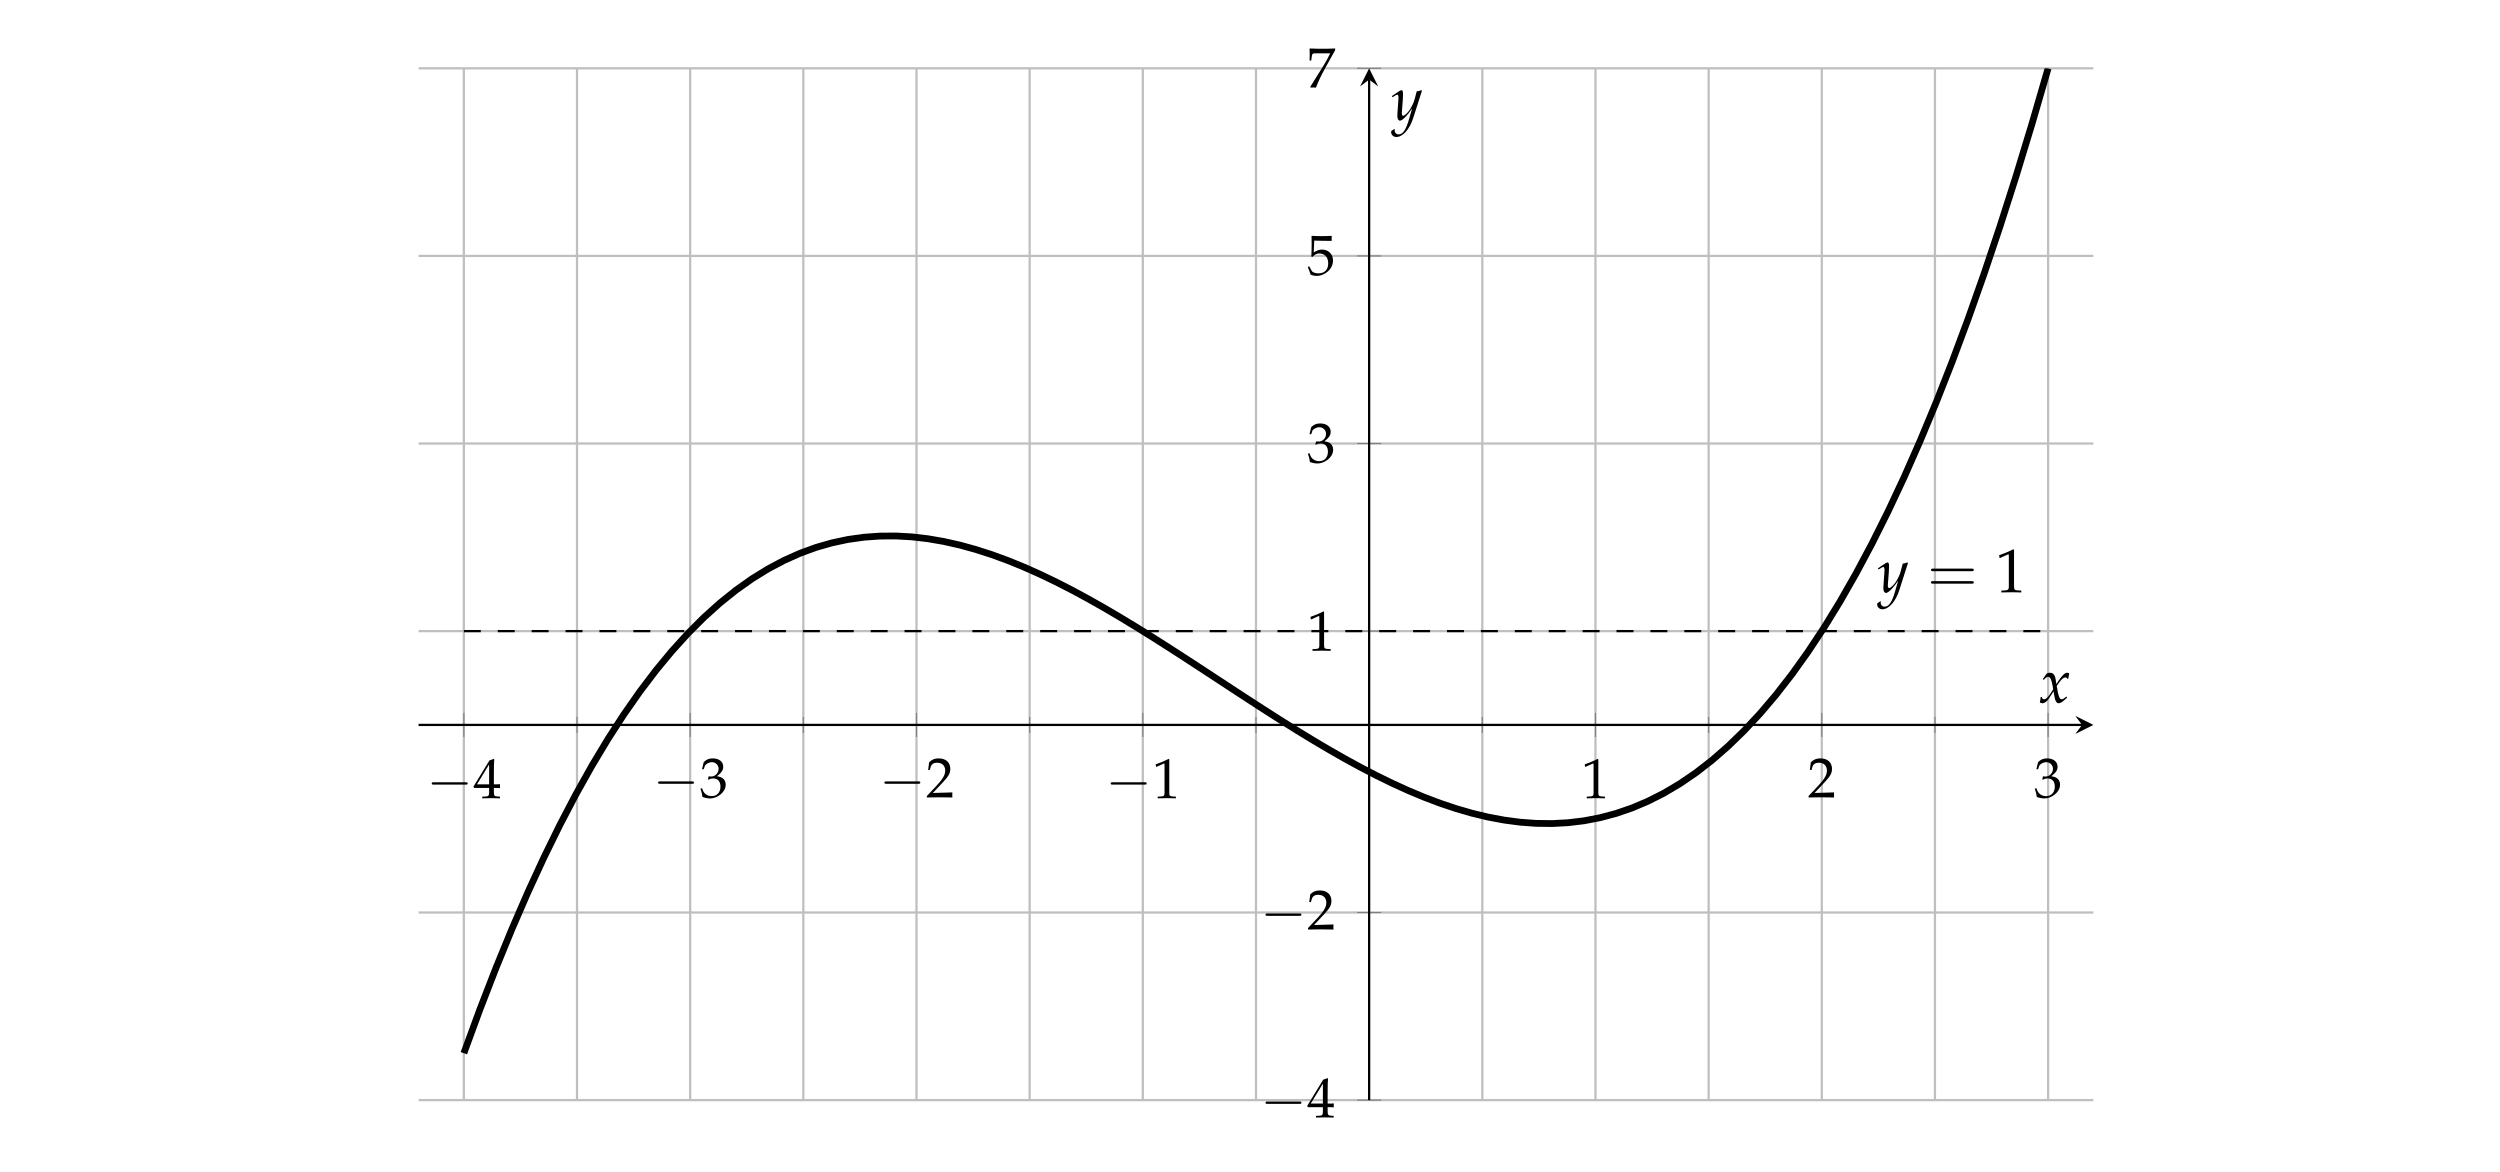
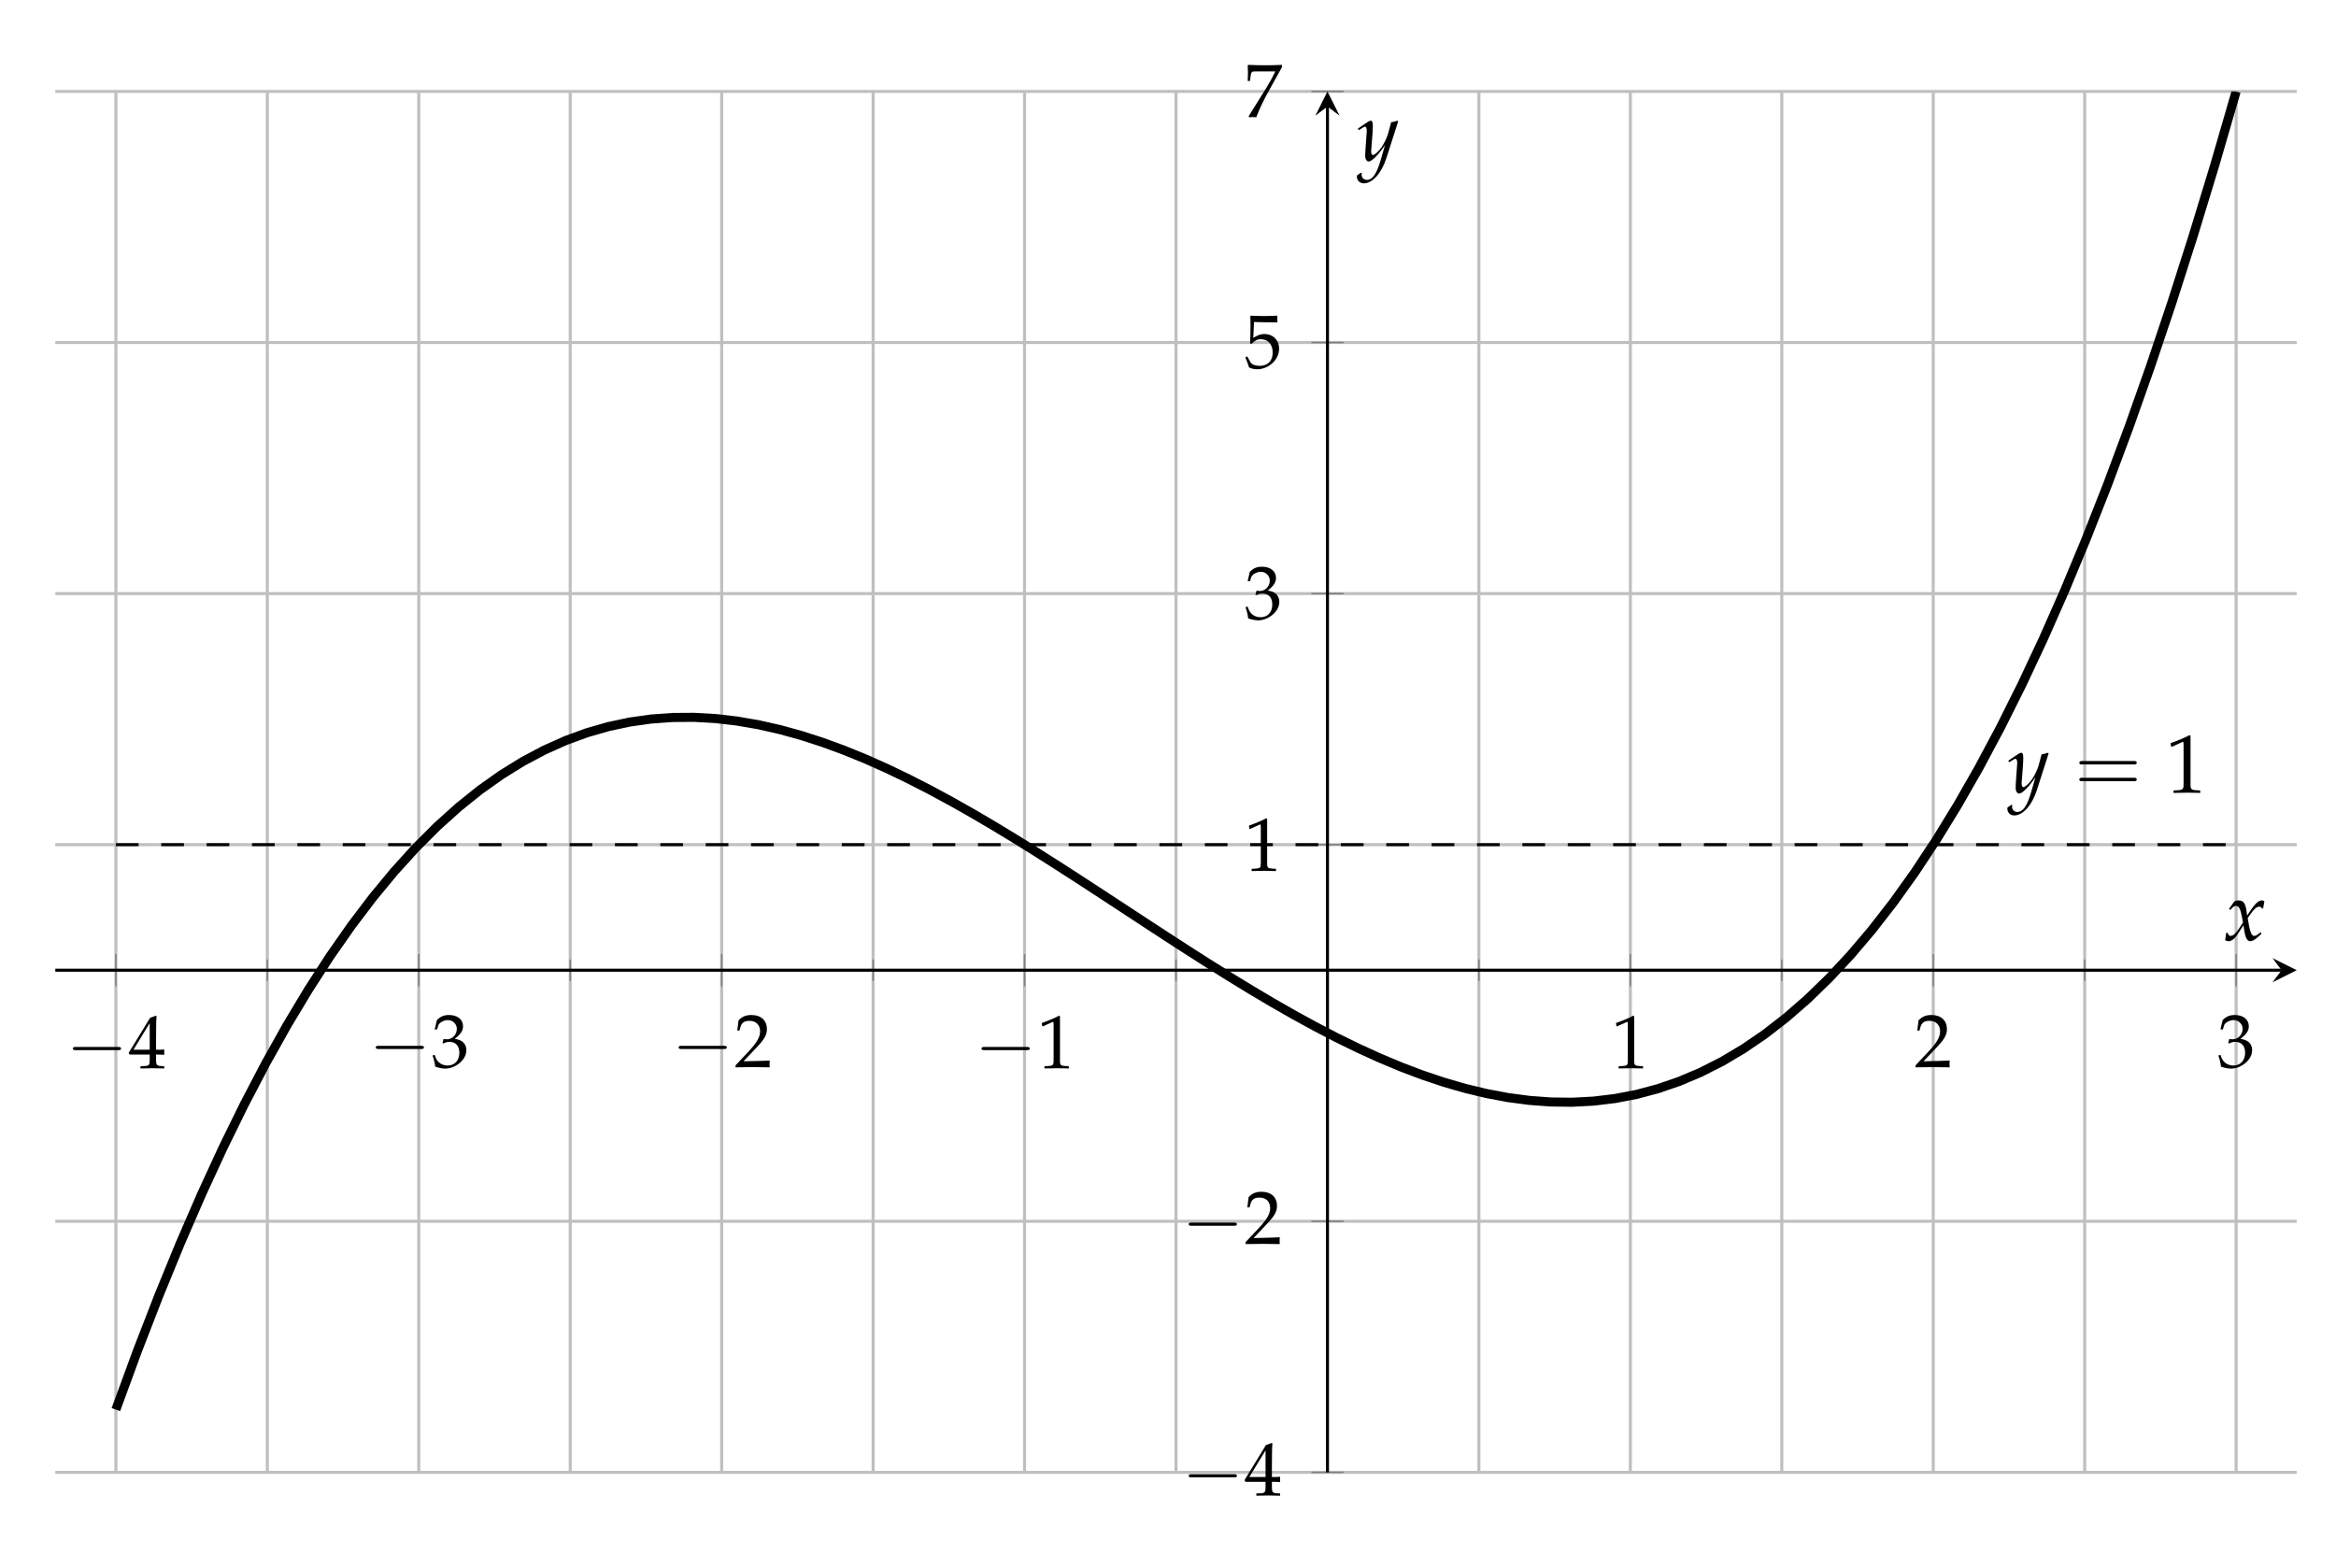
- <svg xmlns="http://www.w3.org/2000/svg" xmlns:xlink="http://www.w3.org/1999/xlink" version="1.1" width="440.829" height="206.507" viewBox="0 0 440.829 206.507">
+ <svg xmlns="http://www.w3.org/2000/svg" xmlns:xlink="http://www.w3.org/1999/xlink" version="1.1" width="307.783" height="206.507" viewBox="0 0 307.783 206.507">
  <defs>
    <path id="font_1_1" d="M.659 .23C.676 .23 .694 .23 .694 .25 .694 .27 .676 .27 .659 .27H.118C.101 .27 .083 .27 .083 .25 .083 .23 .101 .23 .118 .23H.659Z" />
    <path id="font_2_19" d="M.28 .181V.106C.28 .046 .269 .032 .22 .03L.158 .027V-.003C.291 0 .291 0 .315 0 .339 0 .339 0 .472-.003V.027L.424 .03C.375 .033 .364 .046 .364 .106V.181C.423 .181 .444 .18 .472 .177V.248C.425 .244 .406 .244 .391 .245H.388 .364V.384C.364 .562 .366 .648 .371 .689L.359 .694 .285 .667 .002 .204 .013 .181H.28M.28 .245H.065L.28 .597V.245Z" />
    <path id="font_2_18" d="M.043 .498H.074L.092 .554C.103 .588 .166 .622 .218 .622 .283 .622 .336 .569 .336 .506 .336 .431 .277 .368 .206 .368 .198 .368 .187 .369 .174 .37L.159 .371 .147 .318 .154 .312C.192 .329 .211 .334 .238 .334 .321 .334 .369 .281 .369 .19 .369 .088 .308 .021 .215 .021 .169 .021 .128 .036 .098 .064 .074 .086 .061 .109 .042 .163L.015 .153C.036 .092 .044 .056 .05 .006 .103-.012 .147-.02 .184-.02 .264-.02 .356 .025 .411 .092 .445 .133 .462 .177 .462 .224 .462 .272 .442 .314 .406 .339 .381 .357 .358 .365 .308 .374 .388 .436 .418 .482 .418 .541 .418 .63 .344 .689 .233 .689 .165 .689 .12 .67 .072 .622L.043 .498Z" />
    <path id="font_2_17" d="M.016 .023V-.003C.203 0 .203 0 .239 0 .275 0 .275 0 .468-.003 .466 .018 .466 .028 .466 .042 .466 .055 .466 .065 .468 .087 .353 .082 .307 .081 .122 .077L.304 .27C.401 .373 .431 .428 .431 .503 .431 .618 .353 .689 .226 .689 .154 .689 .105 .669 .056 .619L.039 .483H.068L.081 .529C.097 .587 .133 .612 .2 .612 .286 .612 .341 .558 .341 .473 .341 .398 .299 .324 .186 .204L.016 .023Z" />
    <path id="font_2_16" d="M.067 .555H.077L.206 .613C.207 .614 .208 .614 .209 .614 .215 .614 .217 .605 .217 .581V.096C.217 .044 .206 .033 .152 .03L.096 .027V-.003C.25 0 .25 0 .261 0 .274 0 .296 0 .33-.001 .342-.002 .377-.002 .418-.003V.027L.366 .03C.311 .033 .301 .044 .301 .096V.689L.287 .694C.222 .66 .151 .63 .06 .598L.067 .555Z" />
    <path id="font_2_20" d="M.127 .605C.256 .601 .312 .6 .432 .6L.437 .605C.435 .623 .435 .631 .435 .644 .435 .658 .435 .666 .437 .684L.432 .689C.357 .685 .312 .684 .258 .684 .203 .684 .159 .685 .084 .689L.079 .684C.08 .623 .081 .579 .081 .547 .081 .462 .078 .366 .075 .322L.095 .316C.142 .363 .169 .377 .218 .377 .314 .377 .374 .309 .374 .201 .374 .09 .31 .025 .201 .025 .147 .025 .097 .043 .083 .069L.037 .151 .013 .137C.036 .08 .048 .048 .062 .004 .09-.011 .13-.02 .173-.02 .24-.02 .311 .009 .366 .057 .427 .111 .459 .179 .459 .253 .459 .366 .378 .446 .264 .446 .216 .446 .18 .433 .118 .396L.127 .605Z" />
    <path id="font_2_22" d="M.056 .01 .065-.003C.104 0 .104 0 .111 0 .118 0 .118 0 .157-.003 .199 .106 .248 .21 .314 .33L.497 .66V.69C.389 .686 .354 .685 .273 .685 .2 .685 .151 .686 .054 .69L.044 .685C.047 .589 .047 .589 .047 .579 .047 .568 .047 .568 .044 .477H.074L.081 .533C.089 .596 .096 .604 .142 .604H.409C.369 .521 .338 .463 .3 .402L.056 .01Z" />
    <clipPath id="clip_3">
-       <path transform="matrix(1,0,0,-1,73.808,193.984)" d="M0 0H295.321V181.937H0Z" />
+       <path transform="matrix(1,0,0,-1,7.286,193.984)" d="M0 0H295.321V181.937H0Z" />
    </clipPath>
    <path id="font_4_17" d="M-.007-.179C-.008-.186-.008-.192-.008-.197-.008-.24 .029-.275 .074-.275 .18-.275 .29-.152 .349 .033L.49 .473 .479 .482C.45 .471 .427 .465 .405 .463L.37 .331C.358 .284 .323 .211 .29 .162 .255 .111 .206 .067 .184 .067 .172 .067 .163 .09 .164 .115L.165 .128 .18 .322C.182 .353 .184 .391 .184 .419 .184 .464 .177 .482 .16 .482 .147 .482 .133 .475 .085 .442L.003 .386 .014 .368 .064 .398 .068 .401C.078 .407 .085 .41 .089 .41 .103 .41 .111 .391 .111 .358 .111 .357 .111 .351 .11 .343L.093 .1 .092 .06C.092 .018 .11-.011 .135-.011 .172-.011 .256 .074 .331 .187L.282 .016C.231-.161 .181-.233 .111-.233 .076-.233 .049-.206 .049-.172 .049-.167 .05-.159 .051-.15L.041-.146-.007-.179Z" />
    <path id="font_5_4" d="M.687 .327C.702 .327 .721 .327 .721 .347 .721 .367 .702 .367 .688 .367H.089C.075 .367 .056 .367 .056 .347 .056 .327 .075 .327 .09 .327H.687M.688 .133C.702 .133 .721 .133 .721 .153 .721 .173 .702 .173 .687 .173H.09C.075 .173 .056 .173 .056 .153 .056 .133 .075 .133 .089 .133H.688Z" />
    <path id="font_4_16" d="M.021 .088C.021 .068 .019 .055 .013 .023 .011 .011 .01 .008 .009 .001 .024-.007 .04-.011 .052-.011 .085-.011 .124 .018 .155 .065L.231 .182 .242 .113C.255 .028 .278-.011 .314-.011 .336-.011 .368 .006 .4 .035L.449 .079 .44 .098C.404 .068 .379 .053 .363 .053 .348 .053 .335 .063 .325 .083 .316 .102 .305 .139 .3 .168L.282 .269 .317 .318C.364 .383 .391 .406 .422 .406 .438 .406 .45 .398 .455 .383L.469 .387 .484 .472C.472 .479 .463 .482 .454 .482 .414 .482 .374 .446 .312 .354L.275 .299 .269 .347C.257 .446 .23 .482 .171 .482 .145 .482 .123 .474 .114 .461L.056 .378 .073 .368C.103 .402 .123 .416 .142 .416 .175 .416 .197 .375 .214 .277L.225 .215 .185 .153C.142 .086 .108 .054 .08 .054 .065 .054 .054 .058 .052 .063L.041 .091 .021 .088Z" />
  </defs>
-   <path transform="matrix(1,0,0,-1,73.808,193.984)" stroke-width=".399" stroke-linecap="butt" stroke-miterlimit="10" stroke-linejoin="miter" fill="none" stroke="#bfbfbf" d="M27.936 0V181.937M67.844 0V181.937M107.752 0V181.937M147.66 0V181.937M187.569 0V181.937M227.477 0V181.937M267.385 0V181.937" />
-   <path transform="matrix(1,0,0,-1,73.808,193.984)" stroke-width=".399" stroke-linecap="butt" stroke-miterlimit="10" stroke-linejoin="miter" fill="none" stroke="#bfbfbf" d="M7.982 0V181.937M47.89 0V181.937M87.798 0V181.937M127.706 0V181.937M207.523 0V181.937M247.431 0V181.937M287.339 0V181.937" />
-   <path transform="matrix(1,0,0,-1,73.808,193.984)" stroke-width=".399" stroke-linecap="butt" stroke-miterlimit="10" stroke-linejoin="miter" fill="none" stroke="#bfbfbf" d="M0 0H295.321M0 33.08H295.321M0 82.699H295.321M0 115.778H295.321M0 148.858H295.321M0 181.937H295.321" />
-   <path transform="matrix(1,0,0,-1,73.808,193.984)" stroke-width=".199" stroke-linecap="butt" stroke-miterlimit="10" stroke-linejoin="miter" fill="none" stroke="#7f807f" d="M27.936 64.742V67.576M67.844 64.742V67.576M107.752 64.742V67.576M147.66 64.742V67.576M187.569 64.742V67.576M227.477 64.742V67.576M267.385 64.742V67.576" />
-   <path transform="matrix(1,0,0,-1,73.808,193.984)" stroke-width=".199" stroke-linecap="butt" stroke-miterlimit="10" stroke-linejoin="miter" fill="none" stroke="#7f807f" d="M7.982 64.033V68.285M47.89 64.033V68.285M87.798 64.033V68.285M127.706 64.033V68.285M207.523 64.033V68.285M247.431 64.033V68.285M287.339 64.033V68.285" />
-   <path transform="matrix(1,0,0,-1,73.808,193.984)" stroke-width=".199" stroke-linecap="butt" stroke-miterlimit="10" stroke-linejoin="miter" fill="none" stroke="#7f807f" d="M165.489 0H169.741M165.489 33.08H169.741M165.489 82.699H169.741M165.489 115.778H169.741M165.489 148.858H169.741M165.489 181.937H169.741" />
-   <path transform="matrix(1,0,0,-1,73.808,193.984)" stroke-width=".399" stroke-linecap="butt" stroke-miterlimit="10" stroke-linejoin="miter" fill="none" stroke="#000000" d="M0 66.159H293.328" />
-   <path transform="matrix(1,0,0,-1,367.1364,127.825)" d="M1.993 0-1.196 1.594 0 0-1.196-1.594" />
-   <path transform="matrix(1,0,0,-1,73.808,193.984)" stroke-width=".399" stroke-linecap="butt" stroke-miterlimit="10" stroke-linejoin="miter" fill="none" stroke="#000000" d="M167.615 0V179.945" />
-   <path transform="matrix(0,-1,-1,-0,241.4226,14.03926)" d="M1.993 0-1.196 1.594 0 0-1.196-1.594" />
-   <use data-text="−" xlink:href="#font_1_1" transform="matrix(10.3811,0,0,-10.3811,75.264,140.741)" />
-   <use data-text="4" xlink:href="#font_2_19" transform="matrix(9.9626,0,0,-9.9626,83.459,140.741)" />
-   <use data-text="−" xlink:href="#font_1_1" transform="matrix(10.3811,0,0,-10.3811,115.172,140.592)" />
-   <use data-text="3" xlink:href="#font_2_18" transform="matrix(9.9626,0,0,-9.9626,123.366,140.592)" />
-   <use data-text="−" xlink:href="#font_1_1" transform="matrix(10.3811,0,0,-10.3811,155.08,140.592)" />
-   <use data-text="2" xlink:href="#font_2_17" transform="matrix(9.9626,0,0,-9.9626,163.274,140.592)" />
-   <use data-text="−" xlink:href="#font_1_1" transform="matrix(10.3811,0,0,-10.3811,194.988,140.741)" />
-   <use data-text="1" xlink:href="#font_2_16" transform="matrix(9.9626,0,0,-9.9626,203.182,140.741)" />
-   <use data-text="1" xlink:href="#font_2_16" transform="matrix(9.9626,0,0,-9.9626,278.838,140.741)" />
-   <use data-text="2" xlink:href="#font_2_17" transform="matrix(9.9626,0,0,-9.9626,318.746,140.592)" />
-   <use data-text="3" xlink:href="#font_2_18" transform="matrix(9.9626,0,0,-9.9626,358.653,140.592)" />
-   <use data-text="−" xlink:href="#font_1_1" transform="matrix(10.3811,0,0,-10.3811,222.284,197.033)" />
-   <use data-text="4" xlink:href="#font_2_19" transform="matrix(9.9626,0,0,-9.9626,230.478,197.033)" />
-   <use data-text="−" xlink:href="#font_1_1" transform="matrix(10.3811,0,0,-10.3811,222.284,163.879)" />
-   <use data-text="2" xlink:href="#font_2_17" transform="matrix(9.9626,0,0,-9.9626,230.478,163.879)" />
-   <use data-text="1" xlink:href="#font_2_16" transform="matrix(9.9626,0,0,-9.9626,230.478,114.734)" />
-   <use data-text="3" xlink:href="#font_2_18" transform="matrix(9.9626,0,0,-9.9626,230.478,81.53001)" />
-   <use data-text="5" xlink:href="#font_2_20" transform="matrix(9.9626,0,0,-9.9626,230.478,48.45101)" />
-   <use data-text="7" xlink:href="#font_2_22" transform="matrix(9.9626,0,0,-9.9626,230.478,15.42201)" />
+   <path transform="matrix(1,0,0,-1,7.286,193.984)" stroke-width=".399" stroke-linecap="butt" stroke-miterlimit="10" stroke-linejoin="miter" fill="none" stroke="#bfbfbf" d="M27.936 0V181.937M67.844 0V181.937M107.752 0V181.937M147.66 0V181.937M187.569 0V181.937M227.477 0V181.937M267.385 0V181.937" />
+   <path transform="matrix(1,0,0,-1,7.286,193.984)" stroke-width=".399" stroke-linecap="butt" stroke-miterlimit="10" stroke-linejoin="miter" fill="none" stroke="#bfbfbf" d="M7.982 0V181.937M47.89 0V181.937M87.798 0V181.937M127.706 0V181.937M207.523 0V181.937M247.431 0V181.937M287.339 0V181.937" />
+   <path transform="matrix(1,0,0,-1,7.286,193.984)" stroke-width=".399" stroke-linecap="butt" stroke-miterlimit="10" stroke-linejoin="miter" fill="none" stroke="#bfbfbf" d="M0 0H295.321M0 33.08H295.321M0 82.699H295.321M0 115.778H295.321M0 148.858H295.321M0 181.937H295.321" />
+   <path transform="matrix(1,0,0,-1,7.286,193.984)" stroke-width=".199" stroke-linecap="butt" stroke-miterlimit="10" stroke-linejoin="miter" fill="none" stroke="#7f807f" d="M27.936 64.742V67.576M67.844 64.742V67.576M107.752 64.742V67.576M147.66 64.742V67.576M187.569 64.742V67.576M227.477 64.742V67.576M267.385 64.742V67.576" />
+   <path transform="matrix(1,0,0,-1,7.286,193.984)" stroke-width=".199" stroke-linecap="butt" stroke-miterlimit="10" stroke-linejoin="miter" fill="none" stroke="#7f807f" d="M7.982 64.033V68.285M47.89 64.033V68.285M87.798 64.033V68.285M127.706 64.033V68.285M207.523 64.033V68.285M247.431 64.033V68.285M287.339 64.033V68.285" />
+   <path transform="matrix(1,0,0,-1,7.286,193.984)" stroke-width=".199" stroke-linecap="butt" stroke-miterlimit="10" stroke-linejoin="miter" fill="none" stroke="#7f807f" d="M165.489 0H169.741M165.489 33.08H169.741M165.489 82.699H169.741M165.489 115.778H169.741M165.489 148.858H169.741M165.489 181.937H169.741" />
+   <path transform="matrix(1,0,0,-1,7.286,193.984)" stroke-width=".399" stroke-linecap="butt" stroke-miterlimit="10" stroke-linejoin="miter" fill="none" stroke="#000000" d="M0 66.159H293.328" />
+   <path transform="matrix(1,0,0,-1,300.6144,127.825)" d="M1.993 0-1.196 1.594 0 0-1.196-1.594" />
+   <path transform="matrix(1,0,0,-1,7.286,193.984)" stroke-width=".399" stroke-linecap="butt" stroke-miterlimit="10" stroke-linejoin="miter" fill="none" stroke="#000000" d="M167.615 0V179.945" />
+   <path transform="matrix(0,-1,-1,-0,174.9006,14.03926)" d="M1.993 0-1.196 1.594 0 0-1.196-1.594" />
+   <use data-text="−" xlink:href="#font_1_1" transform="matrix(10.3811,0,0,-10.3811,8.742001,140.741)" />
+   <use data-text="4" xlink:href="#font_2_19" transform="matrix(9.9626,0,0,-9.9626,16.936,140.741)" />
+   <use data-text="−" xlink:href="#font_1_1" transform="matrix(10.3811,0,0,-10.3811,48.65,140.592)" />
+   <use data-text="3" xlink:href="#font_2_18" transform="matrix(9.9626,0,0,-9.9626,56.844,140.592)" />
+   <use data-text="−" xlink:href="#font_1_1" transform="matrix(10.3811,0,0,-10.3811,88.55701,140.592)" />
+   <use data-text="2" xlink:href="#font_2_17" transform="matrix(9.9626,0,0,-9.9626,96.75101,140.592)" />
+   <use data-text="−" xlink:href="#font_1_1" transform="matrix(10.3811,0,0,-10.3811,128.465,140.741)" />
+   <use data-text="1" xlink:href="#font_2_16" transform="matrix(9.9626,0,0,-9.9626,136.659,140.741)" />
+   <use data-text="1" xlink:href="#font_2_16" transform="matrix(9.9626,0,0,-9.9626,212.315,140.741)" />
+   <use data-text="2" xlink:href="#font_2_17" transform="matrix(9.9626,0,0,-9.9626,252.223,140.592)" />
+   <use data-text="3" xlink:href="#font_2_18" transform="matrix(9.9626,0,0,-9.9626,292.131,140.592)" />
+   <use data-text="−" xlink:href="#font_1_1" transform="matrix(10.3811,0,0,-10.3811,155.762,197.033)" />
+   <use data-text="4" xlink:href="#font_2_19" transform="matrix(9.9626,0,0,-9.9626,163.956,197.033)" />
+   <use data-text="−" xlink:href="#font_1_1" transform="matrix(10.3811,0,0,-10.3811,155.762,163.879)" />
+   <use data-text="2" xlink:href="#font_2_17" transform="matrix(9.9626,0,0,-9.9626,163.956,163.879)" />
+   <use data-text="1" xlink:href="#font_2_16" transform="matrix(9.9626,0,0,-9.9626,163.956,114.734)" />
+   <use data-text="3" xlink:href="#font_2_18" transform="matrix(9.9626,0,0,-9.9626,163.956,81.53001)" />
+   <use data-text="5" xlink:href="#font_2_20" transform="matrix(9.9626,0,0,-9.9626,163.956,48.45101)" />
+   <use data-text="7" xlink:href="#font_2_22" transform="matrix(9.9626,0,0,-9.9626,163.956,15.42201)" />
  <g clip-path="url(#clip_3)">
-     <path transform="matrix(1,0,0,-1,73.808,193.984)" stroke-width="1.196" stroke-linecap="butt" stroke-miterlimit="10" stroke-linejoin="miter" fill="none" stroke="#000000" d="M7.982 8.27 10.803 15.961 13.625 23.243 16.447 30.13 19.269 36.632 22.09 42.754 24.912 48.507 27.734 53.899 30.556 58.939 33.377 63.636 36.199 67.998 39.021 72.035 41.843 75.754 44.664 79.165 47.486 82.277 50.308 85.099 53.13 87.638 55.951 89.904 58.773 91.906 61.595 93.652 64.417 95.152 67.238 96.414 70.06 97.446 72.882 98.257 75.704 98.857 78.525 99.254 81.347 99.457 84.169 99.475 86.991 99.315 89.812 98.988 92.634 98.502 95.456 97.865 98.278 97.087 101.099 96.176 103.921 95.141 106.743 93.991 109.565 92.734 112.386 91.379 115.208 89.936 118.03 88.412 120.852 86.817 123.673 85.159 126.495 83.448 129.317 81.691 132.139 79.898 134.96 78.078 137.782 76.238 140.604 74.389 143.426 72.538 146.247 70.695 149.069 68.868 151.891 67.066 154.713 65.298 157.534 63.572 160.356 61.898 163.178 60.284 166 58.739 168.821 57.272 171.643 55.891 174.465 54.605 177.286 53.423 180.108 52.354 182.93 51.407 185.752 50.589 188.573 49.911 191.395 49.381 194.217 49.007 197.039 48.799 199.86 48.764 202.682 48.913 205.504 49.253 208.326 49.794 211.147 50.544 213.969 51.512 216.791 52.707 219.613 54.137 222.434 55.812 225.256 57.739 228.078 59.928 230.9 62.388 233.721 65.128 236.543 68.156 239.365 71.48 242.187 75.11 245.008 79.055 247.83 83.322 250.652 87.922 253.474 92.863 256.295 98.153 259.117 103.801 261.939 109.817 264.761 116.208 267.582 122.984 270.404 130.153 273.226 137.725 276.048 145.705 278.869 154.109 281.691 162.94 284.513 172.207 287.335 181.921" />
-     <path transform="matrix(1,0,0,-1,73.808,193.984)" stroke-width=".399" stroke-linecap="butt" stroke-dasharray="2.989,2.989" stroke-miterlimit="10" stroke-linejoin="miter" fill="none" stroke="#000000" d="M7.982 82.699H10.803 13.625 16.447 19.269 22.09 24.912 27.734 30.556 33.377 36.199 39.021 41.843 44.664 47.486 50.308 53.13 55.951 58.773 61.595 64.417 67.238 70.06 72.882 75.704 78.525 81.347 84.169 86.991 89.812 92.634 95.456 98.278 101.099 103.921 106.743 109.565 112.386 115.208 118.03 120.852 123.673 126.495 129.317 132.139 134.96 137.782 140.604 143.426 146.247 149.069 151.891 154.713 157.534 160.356 163.178 166 168.821 171.643 174.465 177.286 180.108 182.93 185.752 188.573 191.395 194.217 197.039 199.86 202.682 205.504 208.326 211.147 213.969 216.791 219.613 222.434 225.256 228.078 230.9 233.721 236.543 239.365 242.187 245.008 247.83 250.652 253.474 256.295 259.117 261.939 264.761 267.582 270.404 273.226 276.048 278.869 281.691 284.513 287.335" />
-     <use data-text="y" xlink:href="#font_4_17" transform="matrix(10.9091,0,0,-10.9091,331.094,104.435)" />
-     <use data-text="=" xlink:href="#font_5_4" transform="matrix(11.3673,0,0,-11.3673,339.851,104.435)" />
-     <use data-text="1" xlink:href="#font_2_16" transform="matrix(10.9091,0,0,-10.9091,351.8539,104.435)" />
+     <path transform="matrix(1,0,0,-1,7.286,193.984)" stroke-width="1.196" stroke-linecap="butt" stroke-miterlimit="10" stroke-linejoin="miter" fill="none" stroke="#000000" d="M7.982 8.27 10.803 15.961 13.625 23.243 16.447 30.13 19.269 36.632 22.09 42.754 24.912 48.507 27.734 53.899 30.556 58.939 33.377 63.636 36.199 67.998 39.021 72.035 41.843 75.754 44.664 79.165 47.486 82.277 50.308 85.099 53.13 87.638 55.951 89.904 58.773 91.906 61.595 93.652 64.417 95.152 67.238 96.414 70.06 97.446 72.882 98.257 75.704 98.857 78.525 99.254 81.347 99.457 84.169 99.475 86.991 99.315 89.812 98.988 92.634 98.502 95.456 97.865 98.278 97.087 101.099 96.176 103.921 95.141 106.743 93.991 109.565 92.734 112.386 91.379 115.208 89.936 118.03 88.412 120.852 86.817 123.673 85.159 126.495 83.448 129.317 81.691 132.139 79.898 134.96 78.078 137.782 76.238 140.604 74.389 143.426 72.538 146.247 70.695 149.069 68.868 151.891 67.066 154.713 65.298 157.534 63.572 160.356 61.898 163.178 60.284 166 58.739 168.821 57.272 171.643 55.891 174.465 54.605 177.286 53.423 180.108 52.354 182.93 51.407 185.752 50.589 188.573 49.911 191.395 49.381 194.217 49.007 197.039 48.799 199.86 48.764 202.682 48.913 205.504 49.253 208.326 49.794 211.147 50.544 213.969 51.512 216.791 52.707 219.613 54.137 222.434 55.812 225.256 57.739 228.078 59.928 230.9 62.388 233.721 65.128 236.543 68.156 239.365 71.48 242.187 75.11 245.008 79.055 247.83 83.322 250.652 87.922 253.474 92.863 256.295 98.153 259.117 103.801 261.939 109.817 264.761 116.208 267.582 122.984 270.404 130.153 273.226 137.725 276.048 145.705 278.869 154.109 281.691 162.94 284.513 172.207 287.335 181.921" />
+     <path transform="matrix(1,0,0,-1,7.286,193.984)" stroke-width=".399" stroke-linecap="butt" stroke-dasharray="2.989,2.989" stroke-miterlimit="10" stroke-linejoin="miter" fill="none" stroke="#000000" d="M7.982 82.699H10.803 13.625 16.447 19.269 22.09 24.912 27.734 30.556 33.377 36.199 39.021 41.843 44.664 47.486 50.308 53.13 55.951 58.773 61.595 64.417 67.238 70.06 72.882 75.704 78.525 81.347 84.169 86.991 89.812 92.634 95.456 98.278 101.099 103.921 106.743 109.565 112.386 115.208 118.03 120.852 123.673 126.495 129.317 132.139 134.96 137.782 140.604 143.426 146.247 149.069 151.891 154.713 157.534 160.356 163.178 166 168.821 171.643 174.465 177.286 180.108 182.93 185.752 188.573 191.395 194.217 197.039 199.86 202.682 205.504 208.326 211.147 213.969 216.791 219.613 222.434 225.256 228.078 230.9 233.721 236.543 239.365 242.187 245.008 247.83 250.652 253.474 256.295 259.117 261.939 264.761 267.582 270.404 273.226 276.048 278.869 281.691 284.513 287.335" />
+     <use data-text="y" xlink:href="#font_4_17" transform="matrix(10.9091,0,0,-10.9091,264.571,104.435)" />
+     <use data-text="=" xlink:href="#font_5_4" transform="matrix(11.3673,0,0,-11.3673,273.329,104.435)" />
+     <use data-text="1" xlink:href="#font_2_16" transform="matrix(10.9091,0,0,-10.9091,285.332,104.435)" />
  </g>
-   <use data-text="x" xlink:href="#font_4_16" transform="matrix(10.9091,0,0,-10.9091,359.59,123.887)" />
-   <use data-text="y" xlink:href="#font_4_17" transform="matrix(10.9091,0,0,-10.9091,245.392,21.15901)" />
+   <use data-text="x" xlink:href="#font_4_16" transform="matrix(10.9091,0,0,-10.9091,293.068,123.887)" />
+   <use data-text="y" xlink:href="#font_4_17" transform="matrix(10.9091,0,0,-10.9091,178.87,21.15901)" />
</svg>
